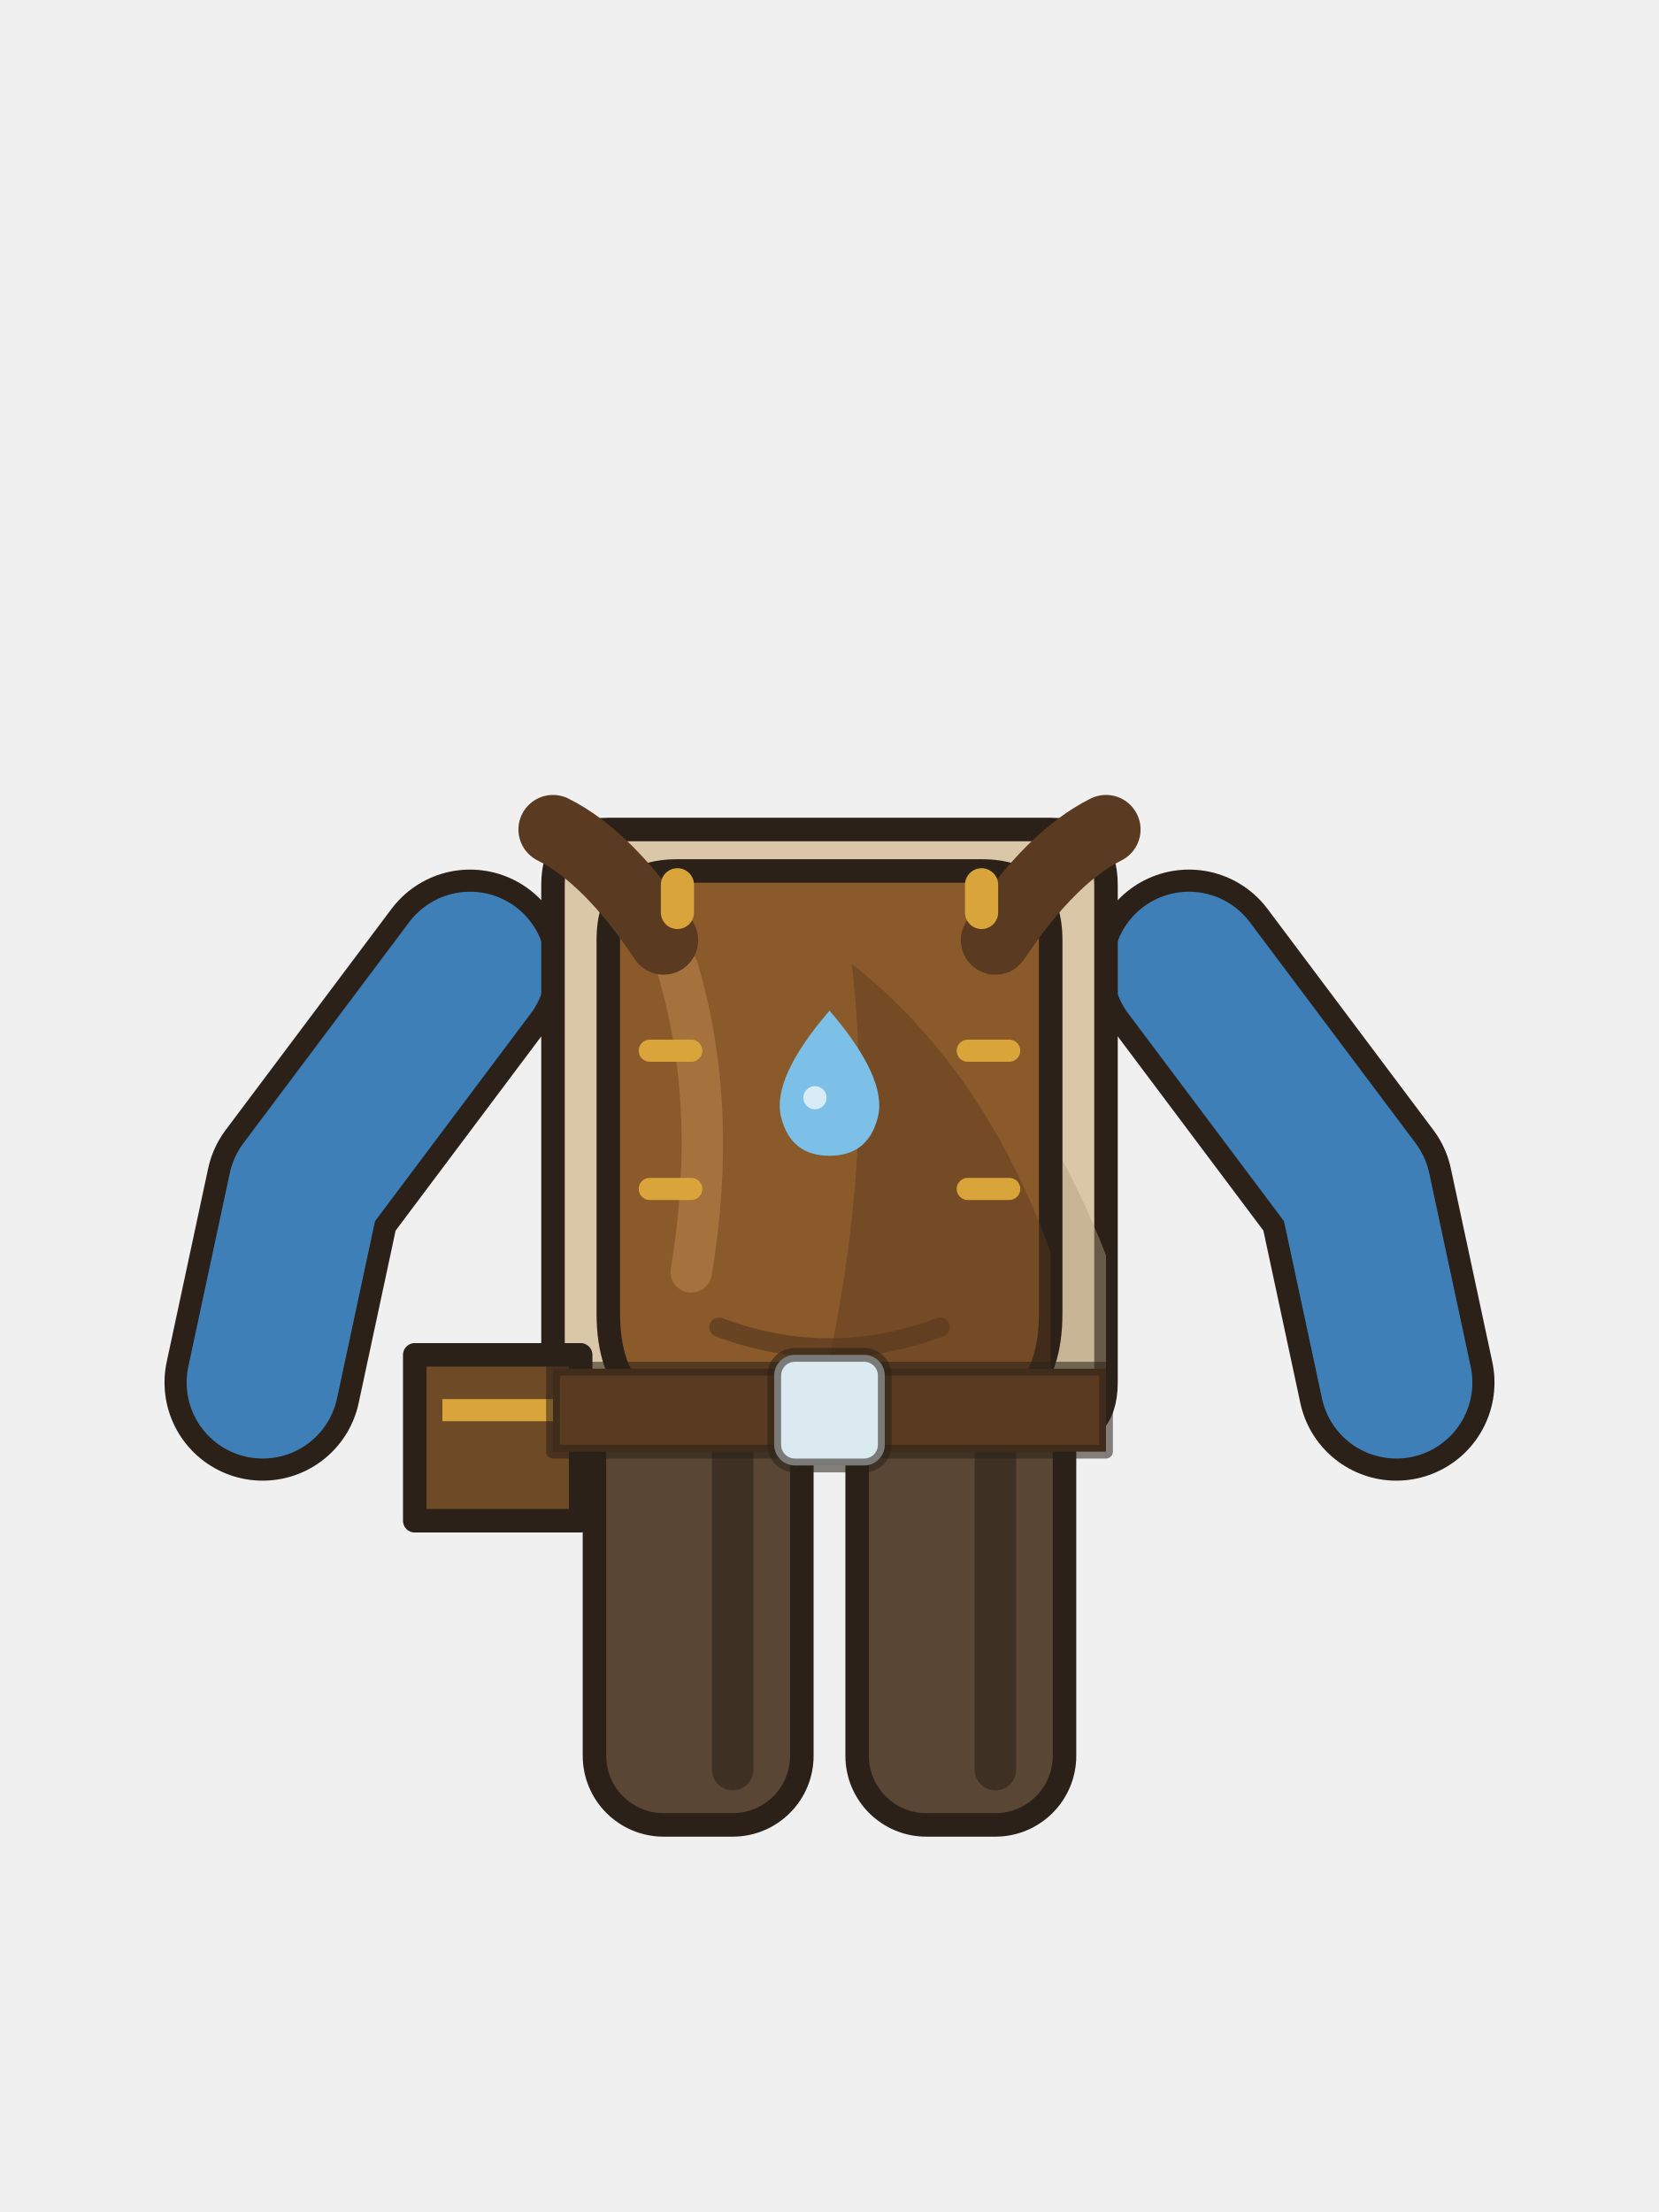
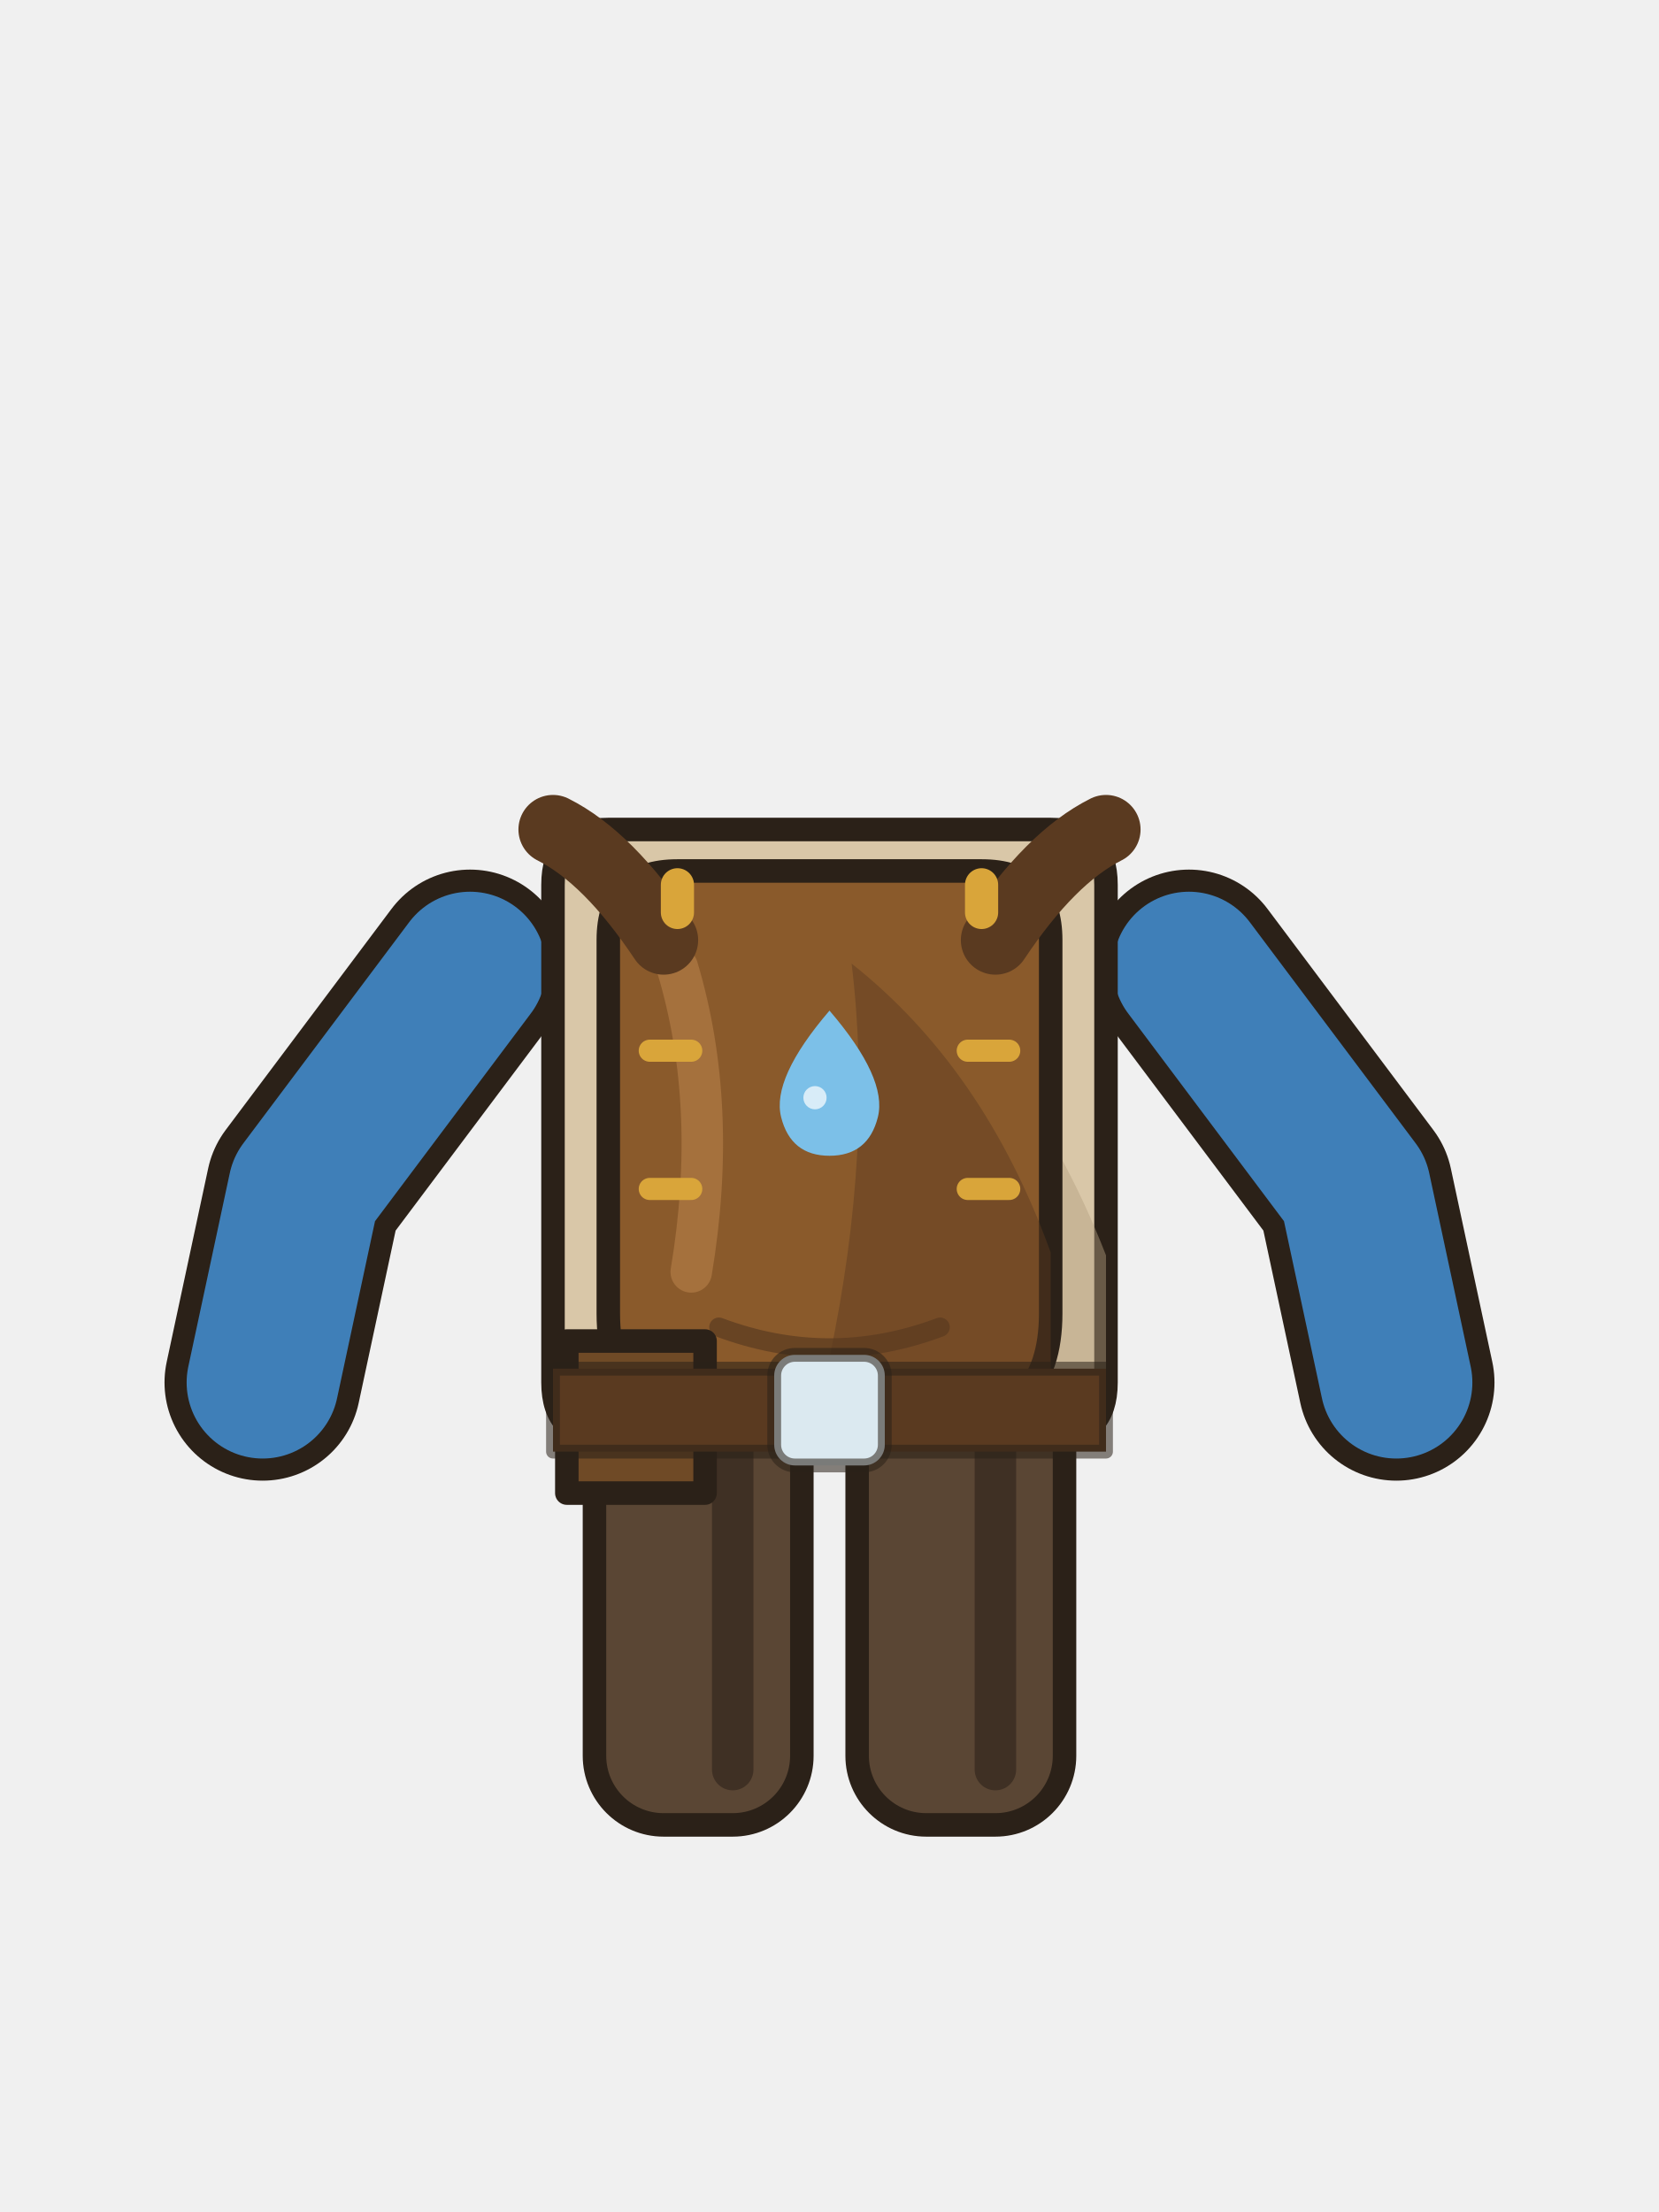
<svg xmlns="http://www.w3.org/2000/svg" width="120" height="160" viewBox="0 0 120 160">
  <rect x="43" y="100" width="15" height="32" rx="5" fill="#5a4634" stroke="#2b2118" stroke-width="1.7" stroke-linejoin="round" stroke-linecap="round" />
  <rect x="62" y="100" width="15" height="32" rx="5" fill="#5a4634" stroke="#2b2118" stroke-width="1.7" stroke-linejoin="round" stroke-linecap="round" />
  <path d="M53,104 v24 M72,104 v24" stroke="#3f3024" stroke-width="3" stroke-linecap="round" />
  <path d="M34,70 L22,86 L19,100" fill="none" stroke="#2b2118" stroke-width="14.2" stroke-linecap="round" stroke-linejoin="round" />
  <path d="M86,70 L98,86 L101,100" fill="none" stroke="#2b2118" stroke-width="14.2" stroke-linecap="round" stroke-linejoin="round" />
  <path d="M34,70 L22,86 L19,100" fill="none" stroke="#3f7fb8" stroke-width="11" stroke-linecap="round" stroke-linejoin="round" />
  <path d="M86,70 L98,86 L101,100" fill="none" stroke="#3f7fb8" stroke-width="11" stroke-linecap="round" stroke-linejoin="round" />
  <path d="M40,64 q0,-4 4,-4 h32 q4,0 4,4 v36 q0,4 -4,4 h-32 q-4,0 -4,-4z" fill="#d9c7a8" stroke="#2b2118" stroke-width="1.7" stroke-linejoin="round" stroke-linecap="round" />
  <path d="M62,66.6 q12,8.8 18,24.2 v13.2 q-14,0 -20,-4.4 q4,-17.6 2,-33z" fill="#b39f80" opacity=".45" />
  <path d="M45,68 v10" stroke="#efe6d4" stroke-width="2" stroke-linecap="round" />
  <path d="M50,88 q3,5 0,11" fill="none" stroke="#b39f80" stroke-width="1.2" stroke-linecap="round" opacity=".7" />
  <path d="M56,88 q3,5 0,11" fill="none" stroke="#b39f80" stroke-width="1.2" stroke-linecap="round" opacity=".7" />
  <path d="M44,68 q0,-5 5,-5 h22 q5,0 5,5 v27 q0,8 -8,8 h-16 q-8,0 -8,-8z" fill="#8a5a2b" stroke="#2b2118" stroke-width="1.7" stroke-linejoin="round" stroke-linecap="round" />
  <path d="M61.6,69.7 q9.6,7.6 14.4,20.9 v11.4 q-11.2,0 -16,-3.8 q3.2,-15.2 1.6,-28.5z" fill="#5a3a20" opacity=".45" />
  <path d="M49,70 q3,10 1,22" fill="none" stroke="#b07a45" stroke-width="3" stroke-linecap="round" opacity=".7" />
  <path d="M52,96 q8,3 16,0" fill="none" stroke="#5a3a20" stroke-width="1.4" stroke-linecap="round" opacity=".7" />
  <path d="M47,76 h3 M47,86 h3 M70,76 h3 M70,86 h3" stroke="#d9a53a" stroke-width="1.6" stroke-linecap="round" />
  <path d="M40,60 q4,2 8,8 M80,60 q-4,2 -8,8" stroke="#5a3a20" stroke-width="5" stroke-linecap="round" />
  <path d="M49,66 v-2 M71,66 v-2" stroke="#d9a53a" stroke-width="2.4" stroke-linecap="round" />
-   <path d="M30,98 h12 v12 h-12z" fill="#6f4a26" stroke="#2b2118" stroke-width="1.7" stroke-linejoin="round" stroke-linecap="round" />
-   <path d="M32,102 h8" stroke="#d9a53a" stroke-width="1.6" />
+   <path d="M41,97 h10 v11 h-10z" fill="#6f4a26" stroke="#2b2118" stroke-width="1.7" stroke-linejoin="round" stroke-linecap="round" />
+   <path d="M43,101 h6" stroke="#d9a53a" stroke-width="1.6" />
  <path d="M40,99 h40 v6 h-40z" fill="#5a3a20" stroke="#2b2118" stroke-width="1" stroke-opacity=".55" stroke-linejoin="round" stroke-linecap="round" />
  <rect x="56" y="98" width="8" height="8" rx="1.5" fill="#dbe9f0" stroke="#2b2118" stroke-width="1" stroke-opacity=".55" stroke-linejoin="round" stroke-linecap="round" />
  <g transform="translate(60,78) scale(0.7)">
    <path d="M0,-7 q6,7 5,11 q-1,4 -5,4 q-4,0 -5,-4 q-1,-4 5,-11z" fill="#7cc0e8" />
    <circle cx="-1.5" cy="2" r="1.2" fill="#fff" opacity=".7" />
  </g>
</svg>
